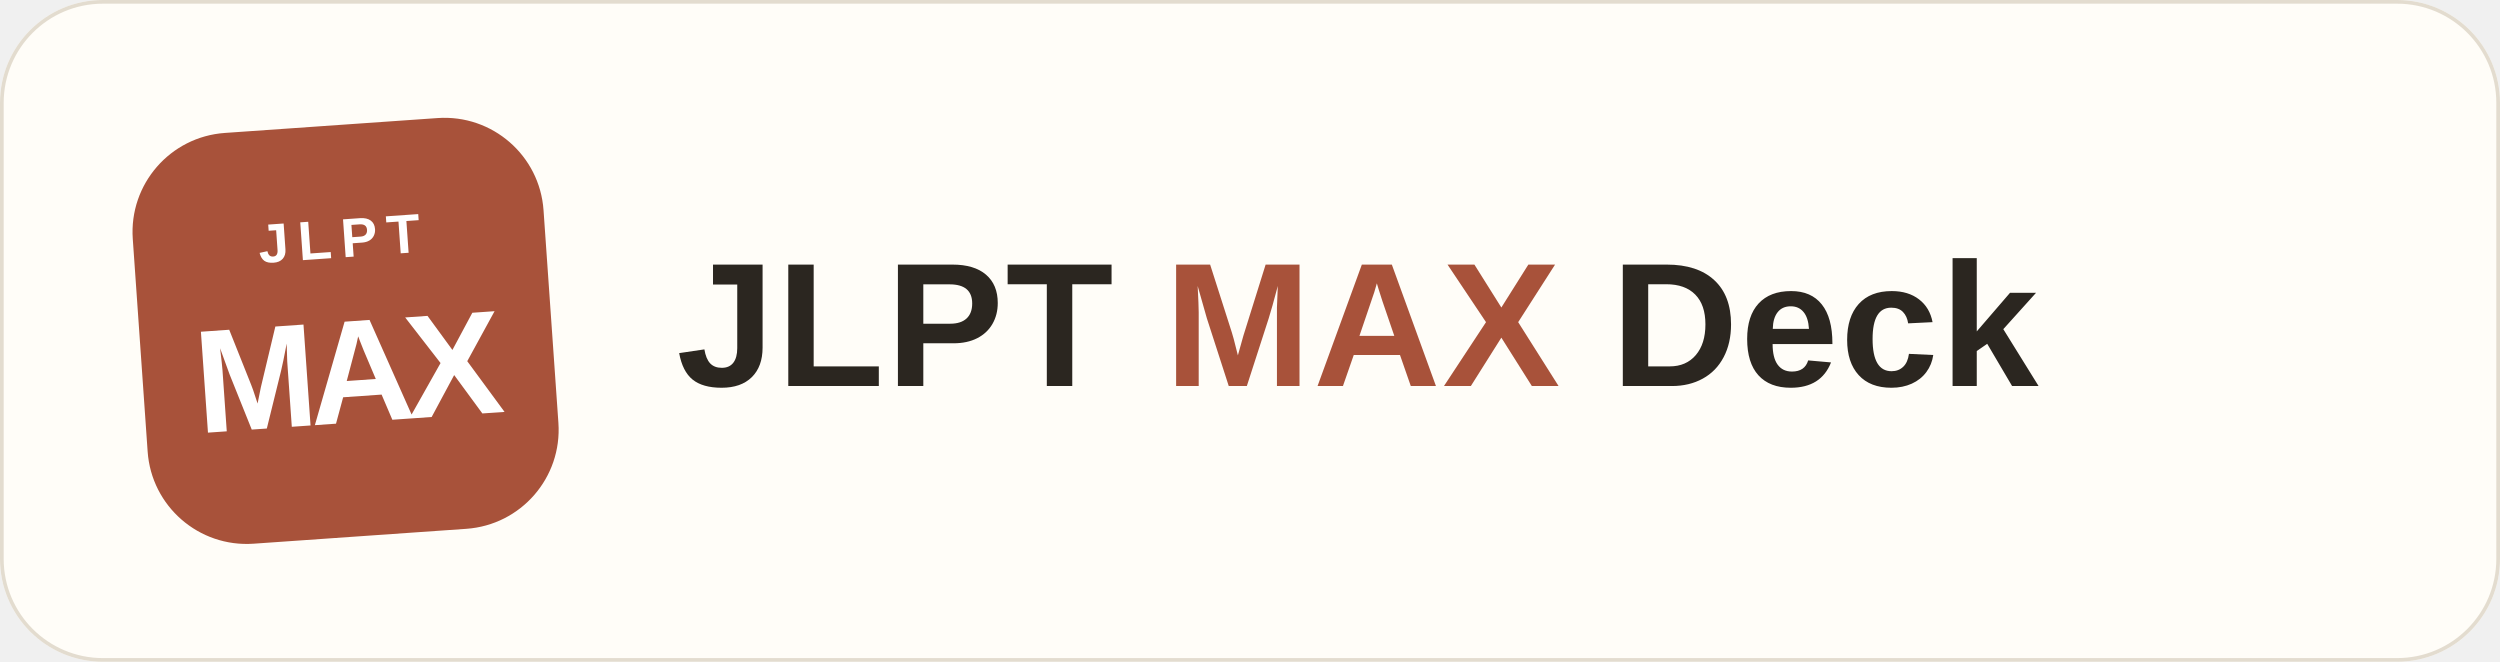
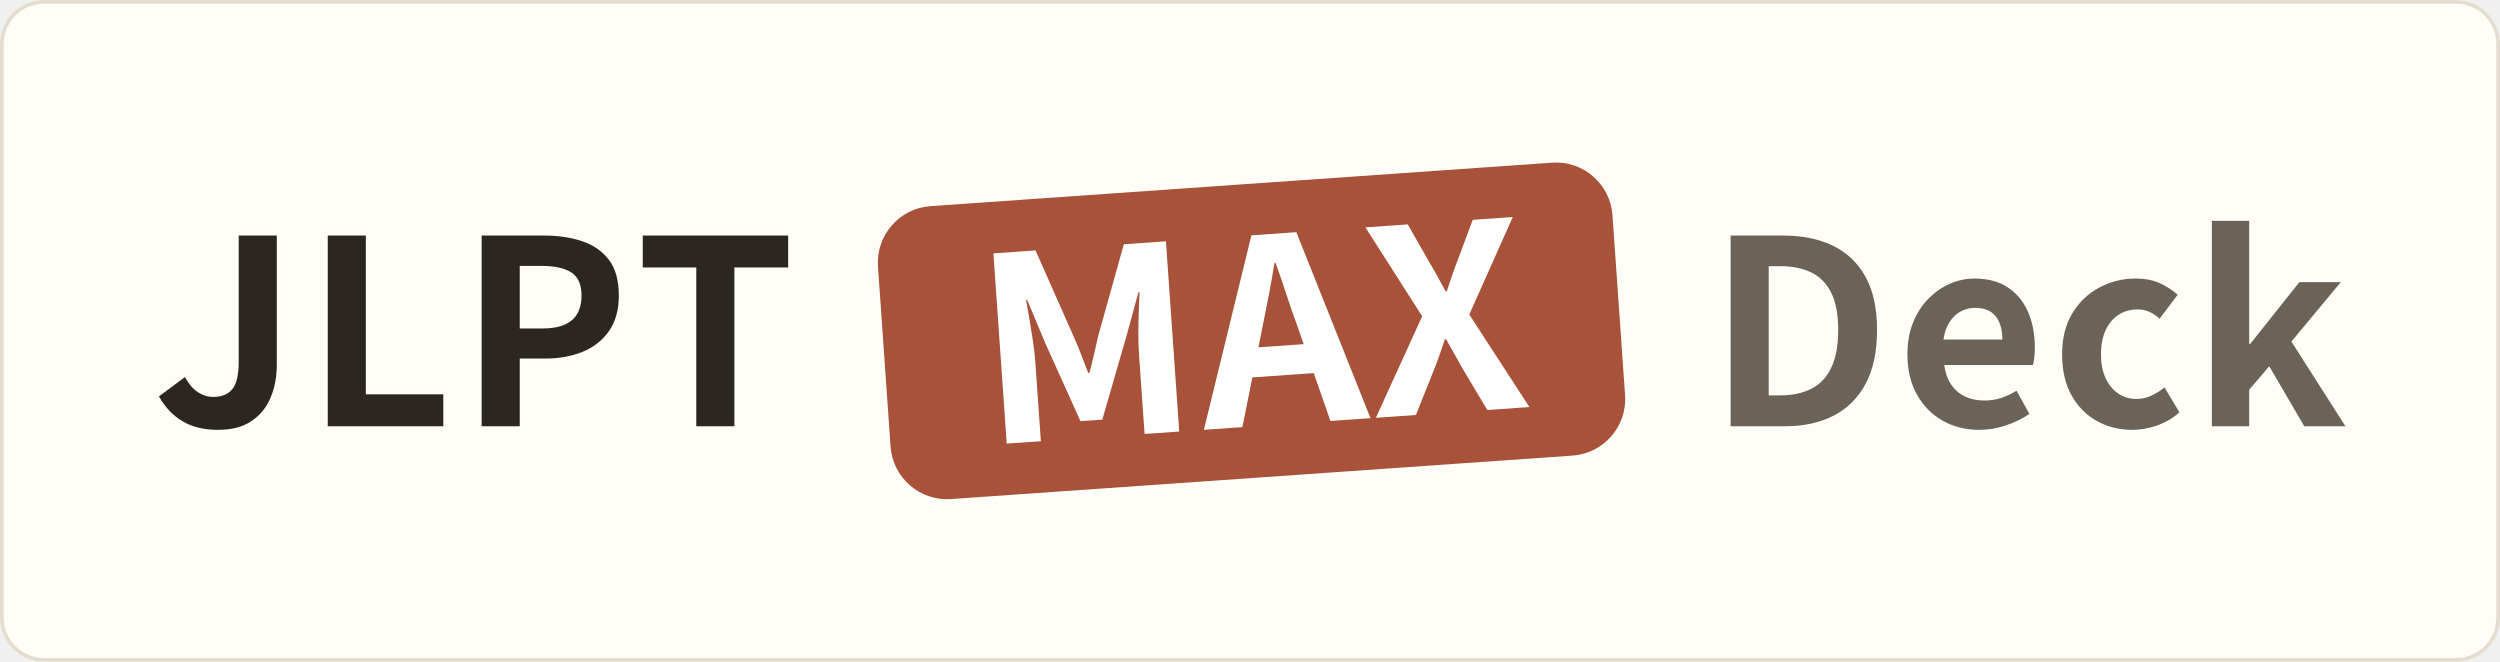
<svg xmlns="http://www.w3.org/2000/svg" width="680" height="180" viewBox="0 0 680 180" role="img" aria-labelledby="title description">
-   <rect width="680" height="180" rx="28" fill="#fffdf8" />
-   <rect x=".5" y=".5" width="679" height="179" rx="27.5" fill="none" stroke="#e3dccf" />
-   <g transform="translate(38 34) rotate(-4 56 56)">
-     <rect width="112" height="112" rx="27" fill="#a8523a" />
-     <text x="56" y="36" fill="#ffffff" font-family="Arial, Helvetica, sans-serif" font-size="15" font-weight="900" letter-spacing="2.5" text-anchor="middle">JLPT</text>
-     <text x="56" y="81" fill="#ffffff" font-family="Arial, Helvetica, sans-serif" font-size="40" font-weight="900" letter-spacing="-2.5" text-anchor="middle">MAX</text>
+   <rect width="680" height="180" rx="12" fill="#fffdf8" />
+   <rect x=".5" y=".5" width="679" height="179" rx="11.5" fill="none" stroke="#e3dccf" />
+   <path fill="#2b2620" transform="translate(41.62 115.94)" d="M17.64 0.98Q12.04 0.98 8.12 -1.3Q4.2 -3.57 1.61 -8.12L8.68 -13.37Q10.22 -10.57 12.18 -9.28Q14.14 -7.98 16.38 -7.98Q19.81 -7.98 21.56 -10.08Q23.31 -12.18 23.31 -17.57V-51.87H33.67V-16.73Q33.67 -11.83 31.99 -7.81Q30.31 -3.78 26.78 -1.4Q23.24 0.98 17.64 0.98ZM47.53 0V-51.87H57.89V-8.68H78.96V0ZM89.39 0V-51.87H106.4Q112.14 -51.87 116.73 -50.33Q121.31 -48.79 124.01 -45.26Q126.7 -41.72 126.7 -35.56Q126.7 -29.68 124.01 -25.87Q121.31 -22.05 116.8 -20.23Q112.28 -18.41 106.68 -18.41H99.75V0ZM99.75 -26.6H105.98Q111.3 -26.6 113.93 -28.84Q116.55 -31.08 116.55 -35.56Q116.55 -40.04 113.79 -41.83Q111.02 -43.61 105.63 -43.61H99.75ZM147.77 0V-43.19H133.21V-51.87H172.76V-43.19H158.13V0Z" />
+   <g transform="rotate(-4 340.42 90.00)">
+     <rect x="240.28" y="50.06" width="200.27" height="79.87" rx="15.40" fill="#a8523a" />
+     <path fill="#ffffff" transform="translate(265.48 115.94)" d="M6.37 0V-51.87H17.85L26.67 -27.51Q27.51 -25.2 28.28 -22.65Q29.05 -20.09 29.82 -17.64H30.17Q31.01 -20.09 31.78 -22.65Q32.55 -25.2 33.25 -27.51L41.93 -51.87H53.41V0H43.96V-21.63Q43.96 -24.15 44.17 -27.16Q44.38 -30.17 44.7 -33.22Q45.01 -36.26 45.29 -38.64H45.01L40.74 -26.46L32.76 -4.69H26.81L18.76 -26.46L14.63 -38.64H14.35Q14.63 -36.26 14.91 -33.22Q15.19 -30.17 15.44 -27.16Q15.68 -24.15 15.68 -21.63V0ZM60.13 0 76.72 -51.87H88.97L105.56 0H94.64L87.29 -27.02Q86.1 -31.08 85.02 -35.46Q83.93 -39.83 82.74 -43.96H82.46Q81.48 -39.76 80.33 -35.42Q79.17 -31.08 78.05 -27.02L70.63 0ZM70.42 -13.3V-21.35H95.06V-13.3ZM107.03 0 121.52 -26.67 107.8 -51.87H119.35L124.53 -41.09Q125.44 -39.34 126.35 -37.34Q127.26 -35.35 128.38 -32.97H128.66Q129.64 -35.35 130.48 -37.34Q131.32 -39.34 132.16 -41.09L137.06 -51.87H147.98L134.33 -26.25L148.89 0H137.41L131.6 -11.48Q130.69 -13.44 129.68 -15.54Q128.66 -17.64 127.54 -20.02H127.26Q126.28 -17.64 125.37 -15.54Q124.46 -13.44 123.48 -11.48L117.95 0Z" />
  </g>
-   <text x="184" y="105" fill="#2b2620" font-family="Arial, Helvetica, sans-serif" font-size="48" font-weight="800" letter-spacing=".5">JLPT <tspan fill="#a8523a">MAX</tspan> Deck</text>
+   <path fill="#6b6358" transform="translate(464.36 115.94)" d="M6.37 0V-51.87H20.58Q28.56 -51.87 34.27 -49.07Q39.97 -46.27 43.09 -40.6Q46.2 -34.93 46.2 -26.18Q46.2 -17.43 43.12 -11.62Q40.04 -5.81 34.44 -2.91Q28.84 0 21.14 0ZM16.73 -8.4H19.88Q24.78 -8.4 28.32 -10.19Q31.85 -11.97 33.74 -15.93Q35.63 -19.88 35.63 -26.18Q35.63 -32.48 33.74 -36.3Q31.85 -40.11 28.32 -41.83Q24.78 -43.54 19.88 -43.54H16.73ZM73.99 0.98Q68.53 0.98 64.12 -1.47Q59.71 -3.92 57.09 -8.54Q54.46 -13.16 54.46 -19.6Q54.46 -24.36 55.97 -28.14Q57.47 -31.92 60.1 -34.62Q62.72 -37.31 65.98 -38.75Q69.23 -40.18 72.73 -40.18Q78.12 -40.18 81.76 -37.77Q85.4 -35.35 87.26 -31.12Q89.11 -26.88 89.11 -21.42Q89.11 -20.02 88.97 -18.73Q88.83 -17.43 88.62 -16.66H64.47Q64.89 -13.51 66.36 -11.34Q67.83 -9.17 70.14 -8.09Q72.45 -7 75.39 -7Q77.77 -7 79.87 -7.67Q81.97 -8.33 84.14 -9.66L87.64 -3.36Q84.77 -1.4 81.2 -0.21Q77.63 0.98 73.99 0.98ZM64.26 -23.59H80.29Q80.29 -27.51 78.5 -29.86Q76.72 -32.2 72.87 -32.2Q70.84 -32.2 69.02 -31.26Q67.2 -30.31 65.94 -28.39Q64.68 -26.46 64.26 -23.59ZM115.64 0.98Q110.25 0.98 105.91 -1.47Q101.57 -3.92 99.05 -8.51Q96.53 -13.09 96.53 -19.6Q96.53 -26.11 99.3 -30.7Q102.06 -35.28 106.65 -37.73Q111.23 -40.18 116.55 -40.18Q120.19 -40.18 122.99 -38.96Q125.79 -37.73 127.96 -35.77L123.06 -29.26Q121.66 -30.52 120.19 -31.15Q118.72 -31.78 117.11 -31.78Q114.1 -31.78 111.83 -30.28Q109.55 -28.77 108.33 -26.04Q107.1 -23.31 107.1 -19.6Q107.1 -15.89 108.33 -13.16Q109.55 -10.43 111.76 -8.93Q113.96 -7.42 116.76 -7.42Q118.86 -7.42 120.82 -8.33Q122.78 -9.24 124.39 -10.57L128.45 -3.78Q125.65 -1.33 122.26 -0.17Q118.86 0.98 115.64 0.98ZM137.27 0V-55.86H147.42V-22.4H147.7L161.07 -39.2H172.34L158.9 -23.03L173.6 0H162.4L152.88 -16.31L147.42 -9.94V0Z" />
</svg>
